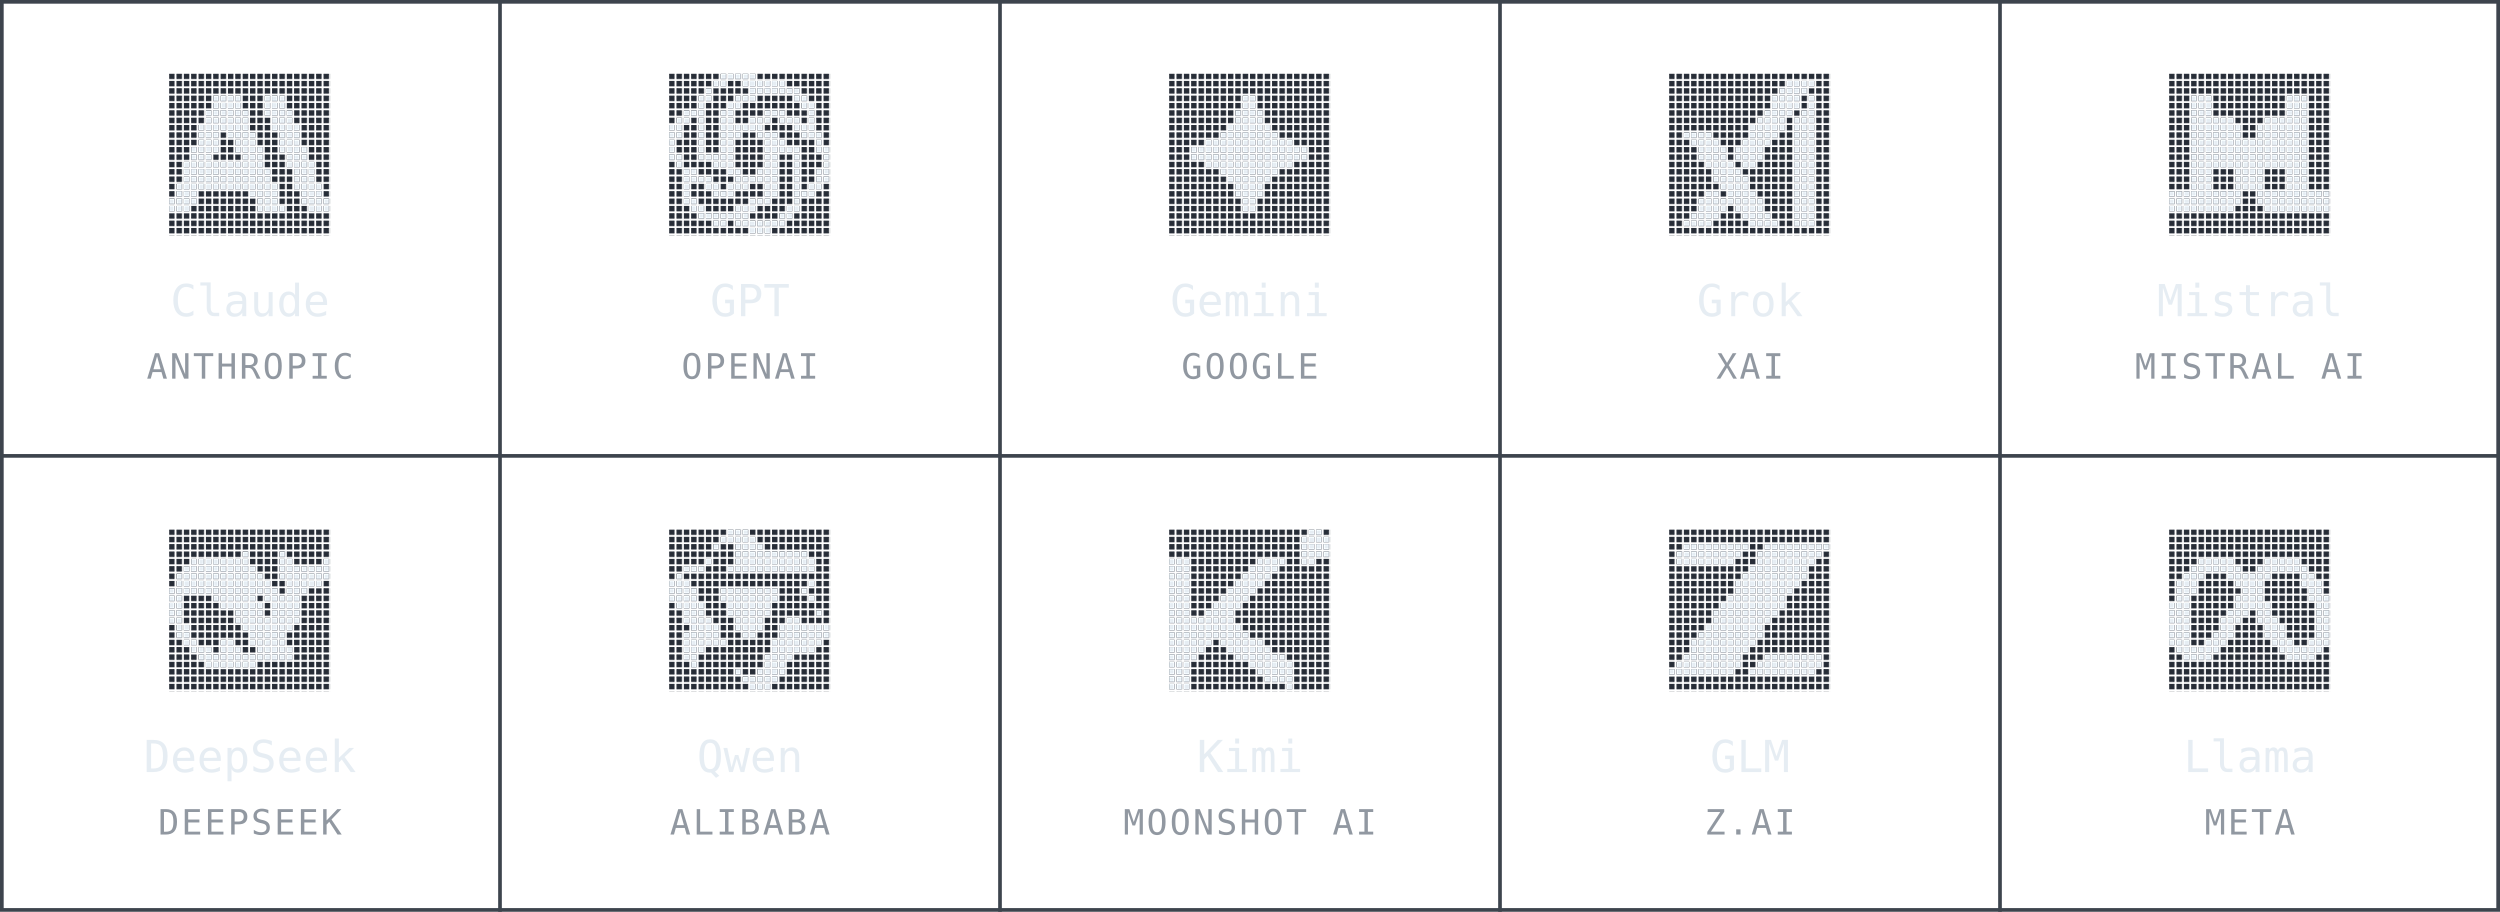
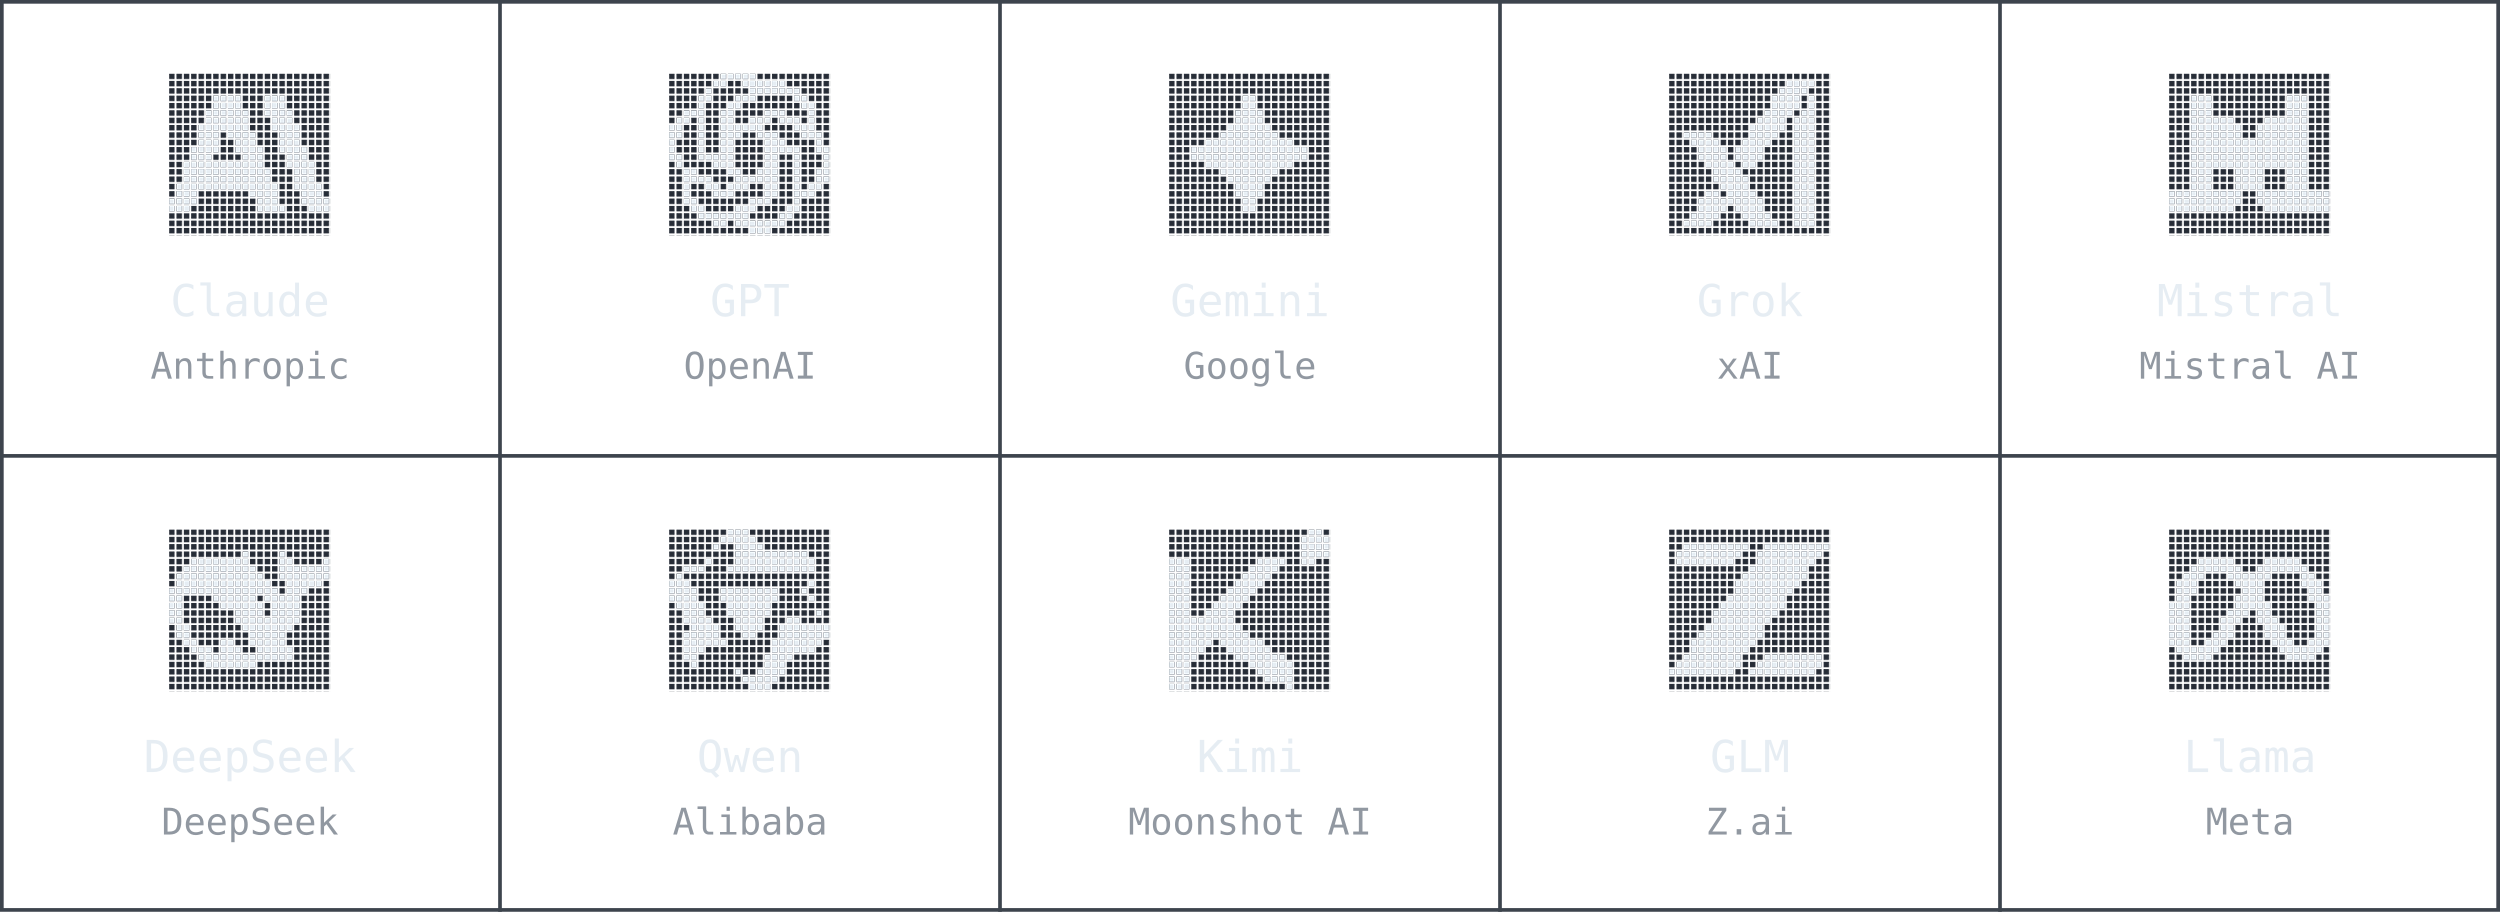
<svg xmlns="http://www.w3.org/2000/svg" viewBox="0 0 680 248" width="680" height="248" role="img" aria-label="Logos of 10 model families">
  <defs>
    <pattern id="off" width="2" height="2" patternUnits="userSpaceOnUse">
      <rect width="1.5" height="1.5" fill="#262c36" />
    </pattern>
    <pattern id="on" width="2" height="2" patternUnits="userSpaceOnUse">
      <rect width="1.5" height="1.5" fill="#e6edf3" />
    </pattern>
  </defs>
  <rect x="0.5" y="0.5" width="679" height="247" fill="none" stroke="#3d444d" />
  <path fill="none" stroke="#3d444d" d="M136 0V248M272 0V248M408 0V248M544 0V248M0 124H680" />
  <path fill="url(#off)" d="M46 20h44v44h-44zM182 20h44v44h-44zM318 20h44v44h-44zM454 20h44v44h-44zM590 20h44v44h-44zM46 144h44v44h-44zM182 144h44v44h-44zM318 144h44v44h-44zM454 144h44v44h-44zM590 144h44v44h-44z" />
  <path fill="url(#on)" d="M58 26h8v2h-8zM72 26h6v2h-6zM58 28h8v2h-8zM72 28h6v2h-6zM56 30h12v2h-12zM72 30h8v2h-8zM56 32h12v2h-12zM74 32h6v2h-6zM54 34h14v2h-14zM74 34h8v2h-8zM54 36h6v2h-6zM62 36h8v2h-8zM76 36h6v2h-6zM54 38h6v2h-6zM64 38h6v2h-6zM76 38h6v2h-6zM52 40h8v2h-8zM64 40h8v2h-8zM76 40h8v2h-8zM52 42h6v2h-6zM66 42h6v2h-6zM78 42h6v2h-6zM50 44h22v2h-22zM78 44h8v2h-8zM50 46h24v2h-24zM80 46h6v2h-6zM50 48h24v2h-24zM80 48h6v2h-6zM48 50h28v2h-28zM80 50h8v2h-8zM48 52h6v2h-6zM68 52h8v2h-8zM82 52h6v2h-6zM46 54h8v2h-8zM70 54h6v2h-6zM82 54h8v2h-8zM46 56h6v2h-6zM70 56h8v2h-8zM84 56h6v2h-6zM196 20h10v2h-10zM194 22h4v2h-4zM202 22h12v2h-12zM192 24h2v2h-2zM204 24h14v2h-14zM190 26h4v2h-4zM200 26h6v2h-6zM216 26h4v2h-4zM190 28h2v2h-2zM198 28h4v2h-4zM218 28h4v2h-4zM186 30h6v2h-6zM196 30h4v2h-4zM208 30h6v2h-6zM220 30h2v2h-2zM184 32h4v2h-4zM190 32h2v2h-2zM196 32h4v2h-4zM204 32h6v2h-6zM212 32h6v2h-6zM220 32h2v2h-2zM182 34h4v2h-4zM190 34h2v2h-2zM196 34h12v2h-12zM216 34h6v2h-6zM182 36h4v2h-4zM190 36h2v2h-2zM196 36h6v2h-6zM206 36h6v2h-6zM218 36h6v2h-6zM182 38h2v2h-2zM190 38h2v2h-2zM196 38h4v2h-4zM208 38h6v2h-6zM222 38h2v2h-2zM182 40h2v2h-2zM190 40h2v2h-2zM196 40h4v2h-4zM208 40h10v2h-10zM222 40h4v2h-4zM182 42h4v2h-4zM190 42h10v2h-10zM208 42h4v2h-4zM216 42h2v2h-2zM224 42h2v2h-2zM184 44h2v2h-2zM194 44h6v2h-6zM208 44h4v2h-4zM216 44h2v2h-2zM224 44h2v2h-2zM186 46h4v2h-4zM198 46h4v2h-4zM206 46h6v2h-6zM216 46h2v2h-2zM222 46h4v2h-4zM186 48h8v2h-8zM200 48h12v2h-12zM216 48h2v2h-2zM222 48h4v2h-4zM186 50h2v2h-2zM192 50h4v2h-4zM198 50h6v2h-6zM208 50h4v2h-4zM216 50h2v2h-2zM220 50h4v2h-4zM186 52h2v2h-2zM194 52h6v2h-6zM208 52h4v2h-4zM216 52h6v2h-6zM186 54h4v2h-4zM204 54h6v2h-6zM216 54h2v2h-2zM188 56h4v2h-4zM200 56h6v2h-6zM214 56h4v2h-4zM190 58h14v2h-14zM212 58h4v2h-4zM194 60h4v2h-4zM200 60h14v2h-14zM204 62h6v2h-6zM338 26h4v2h-4zM338 28h4v2h-4zM336 30h8v2h-8zM336 32h8v2h-8zM334 34h12v2h-12zM332 36h16v2h-16zM328 38h24v2h-24zM324 40h32v2h-32zM324 42h32v2h-32zM328 44h24v2h-24zM332 46h16v2h-16zM334 48h12v2h-12zM336 50h8v2h-8zM336 52h8v2h-8zM338 54h4v2h-4zM338 56h4v2h-4zM486 22h8v2h-8zM484 24h8v2h-8zM482 26h8v2h-8zM492 26h2v2h-2zM482 28h8v2h-8zM492 28h2v2h-2zM480 30h8v2h-8zM490 30h4v2h-4zM478 32h8v2h-8zM488 32h6v2h-6zM476 34h10v2h-10zM488 34h6v2h-6zM458 36h8v2h-8zM476 36h8v2h-8zM488 36h6v2h-6zM460 38h8v2h-8zM474 38h8v2h-8zM488 38h6v2h-6zM462 40h8v2h-8zM472 40h8v2h-8zM488 40h6v2h-6zM462 42h8v2h-8zM472 42h8v2h-8zM488 42h6v2h-6zM464 44h8v2h-8zM474 44h4v2h-4zM488 44h6v2h-6zM466 46h8v2h-8zM488 46h6v2h-6zM466 48h10v2h-10zM488 48h6v2h-6zM468 50h8v2h-8zM488 50h6v2h-6zM464 52h4v2h-4zM470 52h8v2h-8zM488 52h6v2h-6zM462 54h18v2h-18zM488 54h6v2h-6zM462 56h8v2h-8zM472 56h8v2h-8zM488 56h6v2h-6zM460 58h8v2h-8zM474 58h8v2h-8zM488 58h6v2h-6zM458 60h8v2h-8zM476 60h8v2h-8zM488 60h6v2h-6zM596 26h6v2h-6zM622 26h6v2h-6zM596 28h6v2h-6zM622 28h6v2h-6zM596 30h6v2h-6zM622 30h6v2h-6zM596 32h12v2h-12zM616 32h12v2h-12zM596 34h14v2h-14zM614 34h14v2h-14zM596 36h14v2h-14zM614 36h14v2h-14zM596 38h32v2h-32zM596 40h32v2h-32zM596 42h32v2h-32zM596 44h32v2h-32zM596 46h6v2h-6zM608 46h8v2h-8zM622 46h6v2h-6zM596 48h6v2h-6zM608 48h8v2h-8zM622 48h6v2h-6zM596 50h6v2h-6zM608 50h8v2h-8zM622 50h6v2h-6zM590 52h20v2h-20zM614 52h20v2h-20zM590 54h20v2h-20zM614 54h20v2h-20zM590 56h18v2h-18zM616 56h18v2h-18zM66 150h2v2h-2zM76 150h2v2h-2zM52 152h16v2h-16zM76 152h4v2h-4zM88 152h2v2h-2zM50 154h20v2h-20zM76 154h14v2h-14zM48 156h24v2h-24zM76 156h14v2h-14zM48 158h26v2h-26zM78 158h10v2h-10zM46 160h30v2h-30zM78 160h6v2h-6zM46 162h4v2h-4zM58 162h12v2h-12zM72 162h10v2h-10zM46 164h4v2h-4zM60 164h12v2h-12zM74 164h8v2h-8zM46 166h4v2h-4zM64 166h8v2h-8zM74 166h8v2h-8zM46 168h4v2h-4zM64 168h18v2h-18zM48 170h4v2h-4zM66 170h14v2h-14zM48 172h4v2h-4zM68 172h10v2h-10zM50 174h4v2h-4zM60 174h4v2h-4zM68 174h10v2h-10zM52 176h6v2h-6zM60 176h6v2h-6zM70 176h10v2h-10zM54 178h26v2h-26zM56 180h14v2h-14zM198 144h6v2h-6zM196 146h10v2h-10zM194 148h2v2h-2zM200 148h8v2h-8zM200 150h20v2h-20zM192 152h2v2h-2zM200 152h22v2h-22zM186 154h6v2h-6zM198 154h24v2h-24zM184 156h2v2h-2zM182 158h6v2h-6zM220 158h2v2h-2zM182 160h8v2h-8zM196 160h16v2h-16zM218 160h2v2h-2zM182 162h8v2h-8zM196 162h16v2h-16zM220 162h2v2h-2zM184 164h8v2h-8zM198 164h12v2h-12zM186 166h6v2h-6zM198 166h12v2h-12zM222 166h2v2h-2zM186 168h8v2h-8zM200 168h8v2h-8zM214 168h4v2h-4zM188 170h8v2h-8zM200 170h8v2h-8zM212 170h14v2h-14zM186 172h10v2h-10zM202 172h4v2h-4zM212 172h14v2h-14zM186 174h12v2h-12zM210 174h14v2h-14zM186 176h6v2h-6zM210 176h12v2h-12zM186 178h4v2h-4zM208 178h8v2h-8zM188 180h2v2h-2zM208 180h6v2h-6zM200 182h2v2h-2zM206 182h8v2h-8zM202 184h10v2h-10zM204 186h6v2h-6zM356 144h4v2h-4zM354 146h8v2h-8zM354 148h8v2h-8zM354 150h8v2h-8zM318 152h6v2h-6zM342 152h8v2h-8zM354 152h4v2h-4zM318 154h6v2h-6zM340 154h8v2h-8zM318 156h6v2h-6zM338 156h8v2h-8zM318 158h6v2h-6zM336 158h8v2h-8zM318 160h6v2h-6zM334 160h8v2h-8zM318 162h6v2h-6zM332 162h8v2h-8zM318 164h6v2h-6zM330 164h8v2h-8zM318 166h6v2h-6zM328 166h8v2h-8zM318 168h18v2h-18zM318 170h20v2h-20zM318 172h22v2h-22zM318 174h12v2h-12zM332 174h12v2h-12zM318 176h10v2h-10zM334 176h12v2h-12zM318 178h8v2h-8zM336 178h14v2h-14zM318 180h6v2h-6zM340 180h12v2h-12zM318 182h6v2h-6zM342 182h10v2h-10zM318 184h6v2h-6zM344 184h8v2h-8zM318 186h6v2h-6zM350 186h2v2h-2zM458 148h18v2h-18zM480 148h18v2h-18zM456 150h18v2h-18zM478 150h18v2h-18zM456 152h16v2h-16zM478 152h16v2h-16zM476 154h16v2h-16zM474 156h18v2h-18zM472 158h18v2h-18zM472 160h16v2h-16zM470 162h16v2h-16zM468 164h18v2h-18zM466 166h18v2h-18zM466 168h16v2h-16zM464 170h16v2h-16zM462 172h18v2h-18zM460 174h18v2h-18zM460 176h16v2h-16zM458 178h16v2h-16zM480 178h16v2h-16zM456 180h18v2h-18zM478 180h18v2h-18zM454 182h18v2h-18zM476 182h18v2h-18zM598 152h10v2h-10zM616 152h10v2h-10zM596 154h14v2h-14zM614 154h14v2h-14zM594 156h6v2h-6zM606 156h12v2h-12zM626 156h4v2h-4zM592 158h6v2h-6zM608 158h8v2h-8zM626 158h6v2h-6zM592 160h6v2h-6zM610 160h6v2h-6zM628 160h4v2h-4zM592 162h4v2h-4zM608 162h8v2h-8zM628 162h6v2h-6zM590 164h6v2h-6zM608 164h10v2h-10zM630 164h4v2h-4zM590 166h6v2h-6zM606 166h6v2h-6zM614 166h4v2h-4zM630 166h4v2h-4zM590 168h6v2h-6zM604 168h6v2h-6zM614 168h6v2h-6zM630 168h4v2h-4zM590 170h6v2h-6zM604 170h4v2h-4zM616 170h6v2h-6zM630 170h4v2h-4zM590 172h6v2h-6zM602 172h6v2h-6zM616 172h6v2h-6zM630 172h4v2h-4zM590 174h6v2h-6zM600 174h6v2h-6zM618 174h6v2h-6zM628 174h6v2h-6zM592 176h12v2h-12zM620 176h12v2h-12zM594 178h8v2h-8zM622 178h8v2h-8z" />
  <text x="68" y="86" fill="#e6edf3" font-family="ui-monospace, SFMono-Regular, Menlo, Consolas, monospace" font-size="12" text-anchor="middle">Claude</text>
-   <text x="68" y="103" fill="#9198a1" font-family="ui-monospace, SFMono-Regular, Menlo, Consolas, monospace" font-size="9.5" letter-spacing="0.6" text-anchor="middle">ANTHROPIC</text>
+   <text x="68" y="103" fill="#9198a1" font-family="ui-monospace, SFMono-Regular, Menlo, Consolas, monospace" font-size="10" text-anchor="middle">Anthropic</text>
  <text x="204" y="86" fill="#e6edf3" font-family="ui-monospace, SFMono-Regular, Menlo, Consolas, monospace" font-size="12" text-anchor="middle">GPT</text>
-   <text x="204" y="103" fill="#9198a1" font-family="ui-monospace, SFMono-Regular, Menlo, Consolas, monospace" font-size="9.5" letter-spacing="0.6" text-anchor="middle">OPENAI</text>
+   <text x="204" y="103" fill="#9198a1" font-family="ui-monospace, SFMono-Regular, Menlo, Consolas, monospace" font-size="10" text-anchor="middle">OpenAI</text>
  <text x="340" y="86" fill="#e6edf3" font-family="ui-monospace, SFMono-Regular, Menlo, Consolas, monospace" font-size="12" text-anchor="middle">Gemini</text>
-   <text x="340" y="103" fill="#9198a1" font-family="ui-monospace, SFMono-Regular, Menlo, Consolas, monospace" font-size="9.5" letter-spacing="0.6" text-anchor="middle">GOOGLE</text>
+   <text x="340" y="103" fill="#9198a1" font-family="ui-monospace, SFMono-Regular, Menlo, Consolas, monospace" font-size="10" text-anchor="middle">Google</text>
  <text x="476" y="86" fill="#e6edf3" font-family="ui-monospace, SFMono-Regular, Menlo, Consolas, monospace" font-size="12" text-anchor="middle">Grok</text>
-   <text x="476" y="103" fill="#9198a1" font-family="ui-monospace, SFMono-Regular, Menlo, Consolas, monospace" font-size="9.5" letter-spacing="0.6" text-anchor="middle">XAI</text>
+   <text x="476" y="103" fill="#9198a1" font-family="ui-monospace, SFMono-Regular, Menlo, Consolas, monospace" font-size="10" text-anchor="middle">xAI</text>
  <text x="612" y="86" fill="#e6edf3" font-family="ui-monospace, SFMono-Regular, Menlo, Consolas, monospace" font-size="12" text-anchor="middle">Mistral</text>
-   <text x="612" y="103" fill="#9198a1" font-family="ui-monospace, SFMono-Regular, Menlo, Consolas, monospace" font-size="9.5" letter-spacing="0.6" text-anchor="middle">MISTRAL AI</text>
+   <text x="612" y="103" fill="#9198a1" font-family="ui-monospace, SFMono-Regular, Menlo, Consolas, monospace" font-size="10" text-anchor="middle">Mistral AI</text>
  <text x="68" y="210" fill="#e6edf3" font-family="ui-monospace, SFMono-Regular, Menlo, Consolas, monospace" font-size="12" text-anchor="middle">DeepSeek</text>
-   <text x="68" y="227" fill="#9198a1" font-family="ui-monospace, SFMono-Regular, Menlo, Consolas, monospace" font-size="9.5" letter-spacing="0.6" text-anchor="middle">DEEPSEEK</text>
+   <text x="68" y="227" fill="#9198a1" font-family="ui-monospace, SFMono-Regular, Menlo, Consolas, monospace" font-size="10" text-anchor="middle">DeepSeek</text>
  <text x="204" y="210" fill="#e6edf3" font-family="ui-monospace, SFMono-Regular, Menlo, Consolas, monospace" font-size="12" text-anchor="middle">Qwen</text>
-   <text x="204" y="227" fill="#9198a1" font-family="ui-monospace, SFMono-Regular, Menlo, Consolas, monospace" font-size="9.5" letter-spacing="0.6" text-anchor="middle">ALIBABA</text>
+   <text x="204" y="227" fill="#9198a1" font-family="ui-monospace, SFMono-Regular, Menlo, Consolas, monospace" font-size="10" text-anchor="middle">Alibaba</text>
  <text x="340" y="210" fill="#e6edf3" font-family="ui-monospace, SFMono-Regular, Menlo, Consolas, monospace" font-size="12" text-anchor="middle">Kimi</text>
-   <text x="340" y="227" fill="#9198a1" font-family="ui-monospace, SFMono-Regular, Menlo, Consolas, monospace" font-size="9.5" letter-spacing="0.6" text-anchor="middle">MOONSHOT AI</text>
+   <text x="340" y="227" fill="#9198a1" font-family="ui-monospace, SFMono-Regular, Menlo, Consolas, monospace" font-size="10" text-anchor="middle">Moonshot AI</text>
  <text x="476" y="210" fill="#e6edf3" font-family="ui-monospace, SFMono-Regular, Menlo, Consolas, monospace" font-size="12" text-anchor="middle">GLM</text>
-   <text x="476" y="227" fill="#9198a1" font-family="ui-monospace, SFMono-Regular, Menlo, Consolas, monospace" font-size="9.5" letter-spacing="0.6" text-anchor="middle">Z.AI</text>
+   <text x="476" y="227" fill="#9198a1" font-family="ui-monospace, SFMono-Regular, Menlo, Consolas, monospace" font-size="10" text-anchor="middle">Z.ai</text>
  <text x="612" y="210" fill="#e6edf3" font-family="ui-monospace, SFMono-Regular, Menlo, Consolas, monospace" font-size="12" text-anchor="middle">Llama</text>
-   <text x="612" y="227" fill="#9198a1" font-family="ui-monospace, SFMono-Regular, Menlo, Consolas, monospace" font-size="9.5" letter-spacing="0.6" text-anchor="middle">META</text>
+   <text x="612" y="227" fill="#9198a1" font-family="ui-monospace, SFMono-Regular, Menlo, Consolas, monospace" font-size="10" text-anchor="middle">Meta</text>
</svg>
